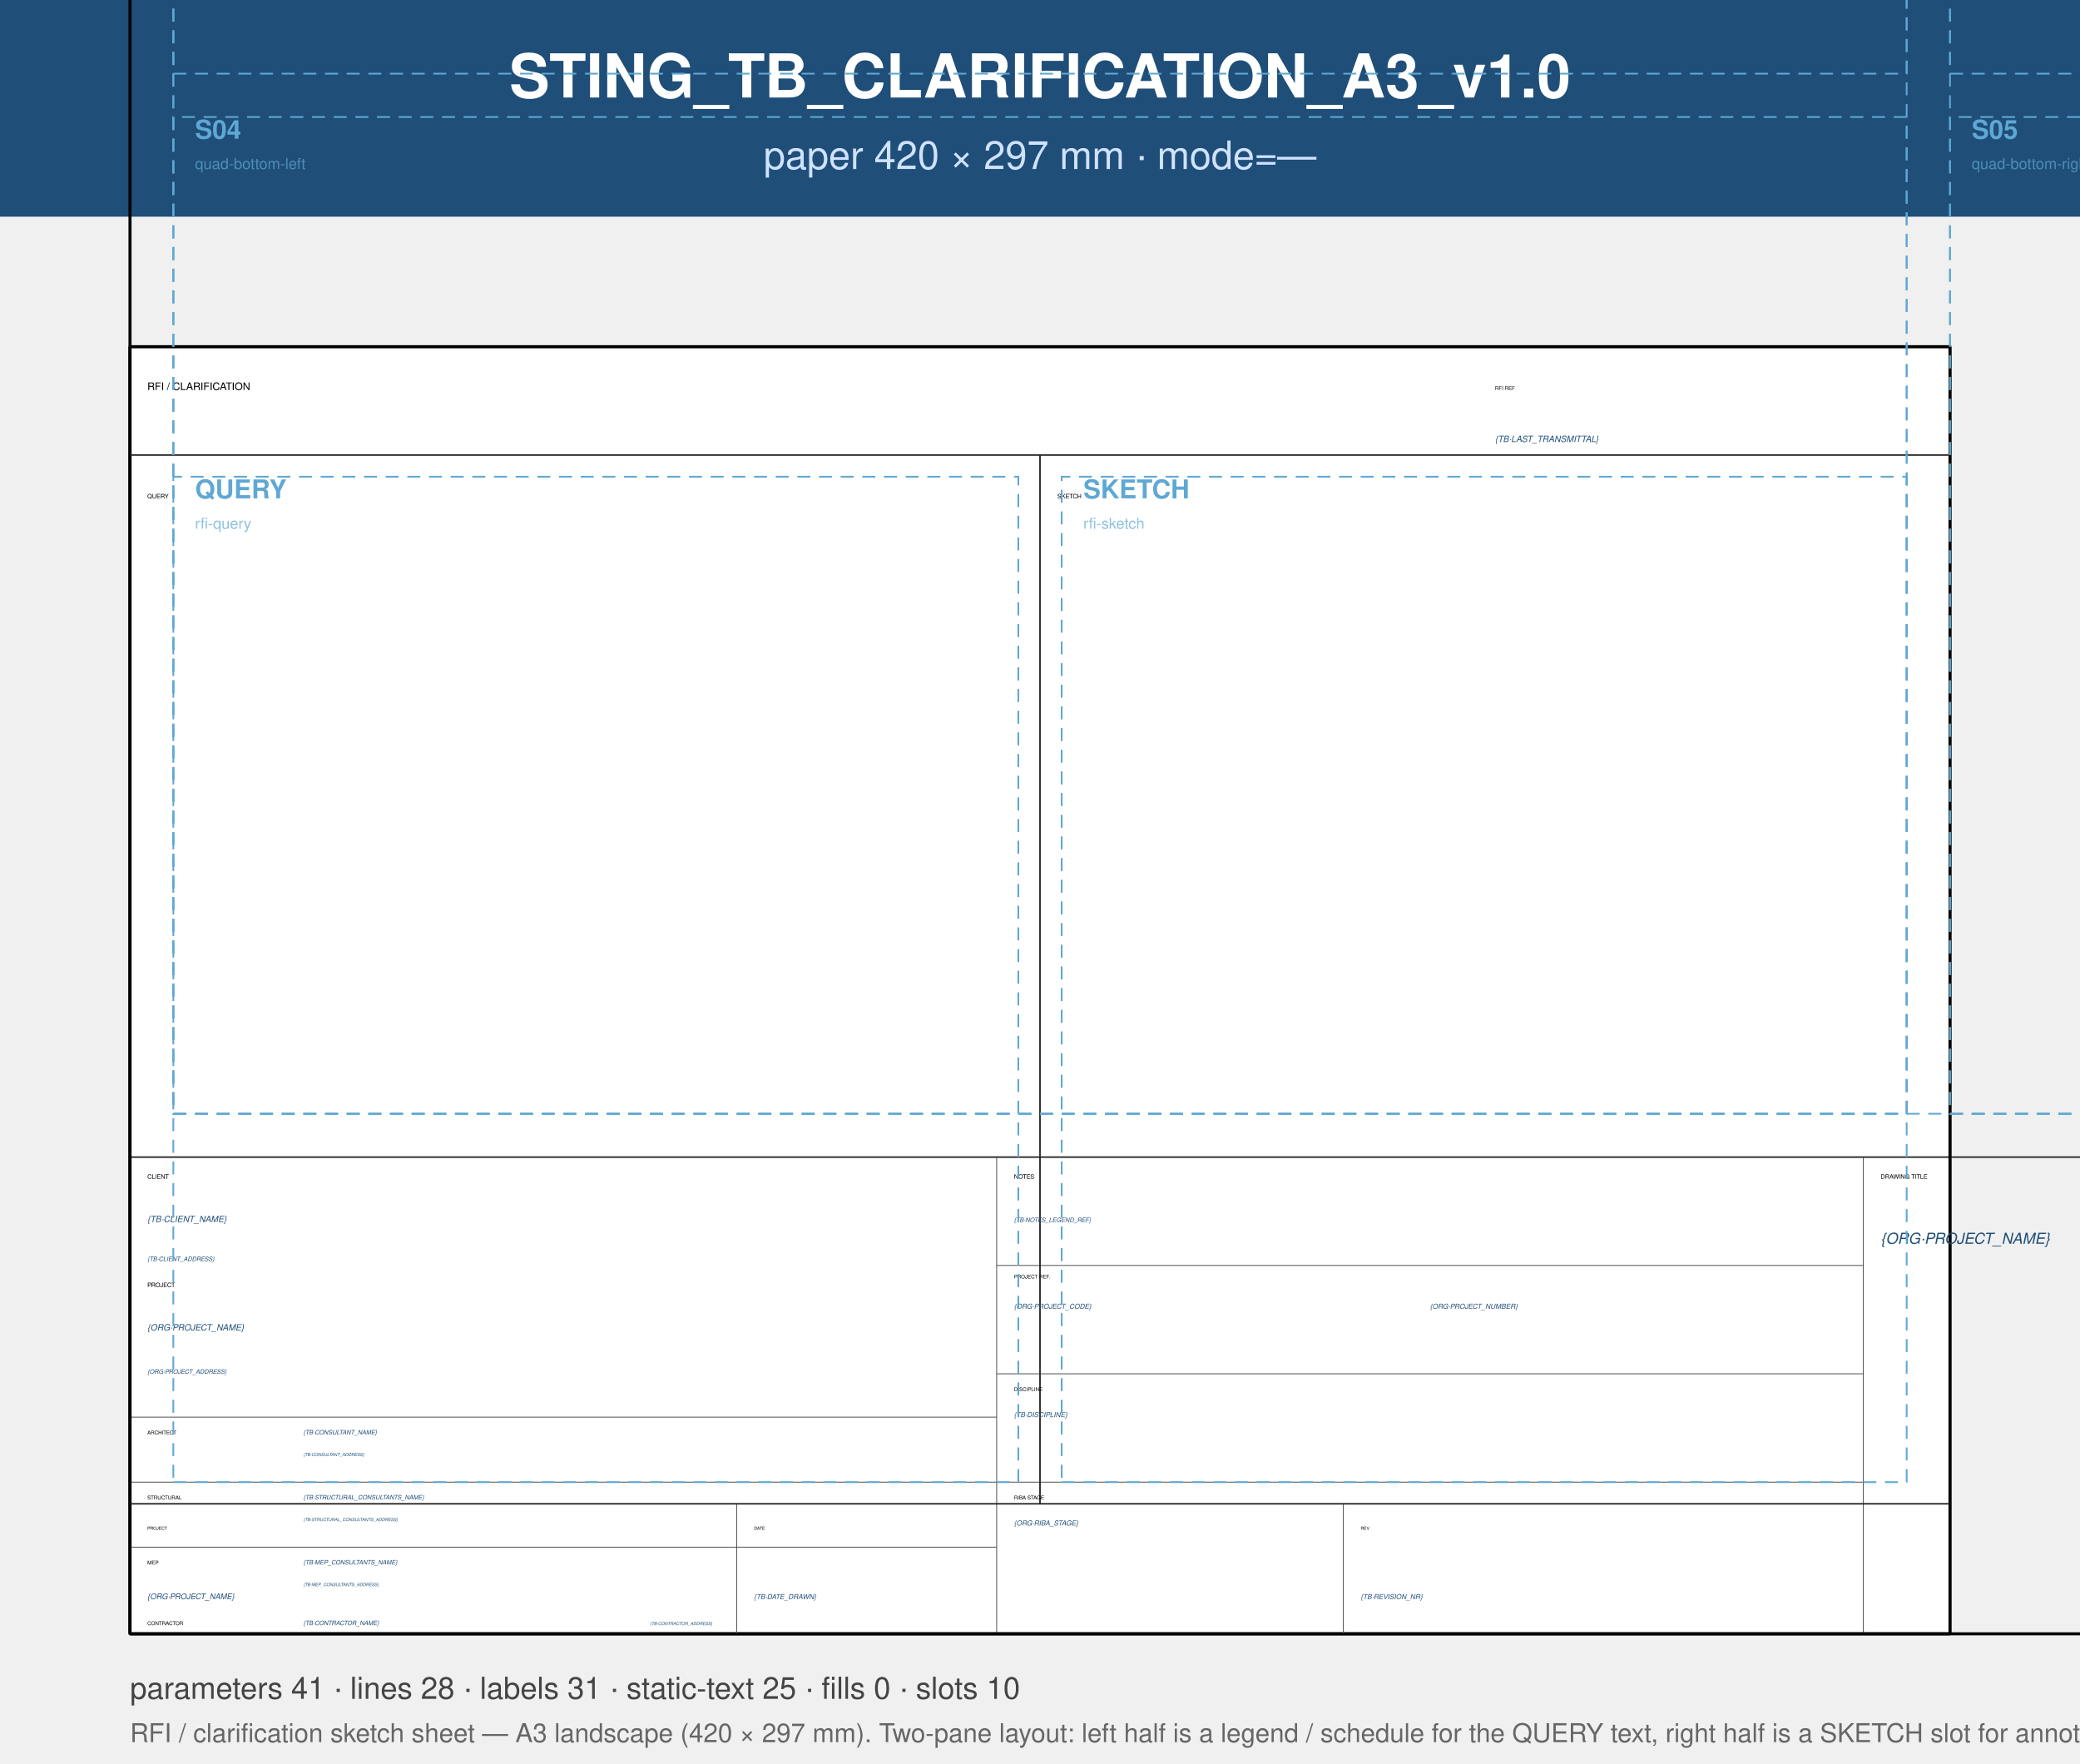
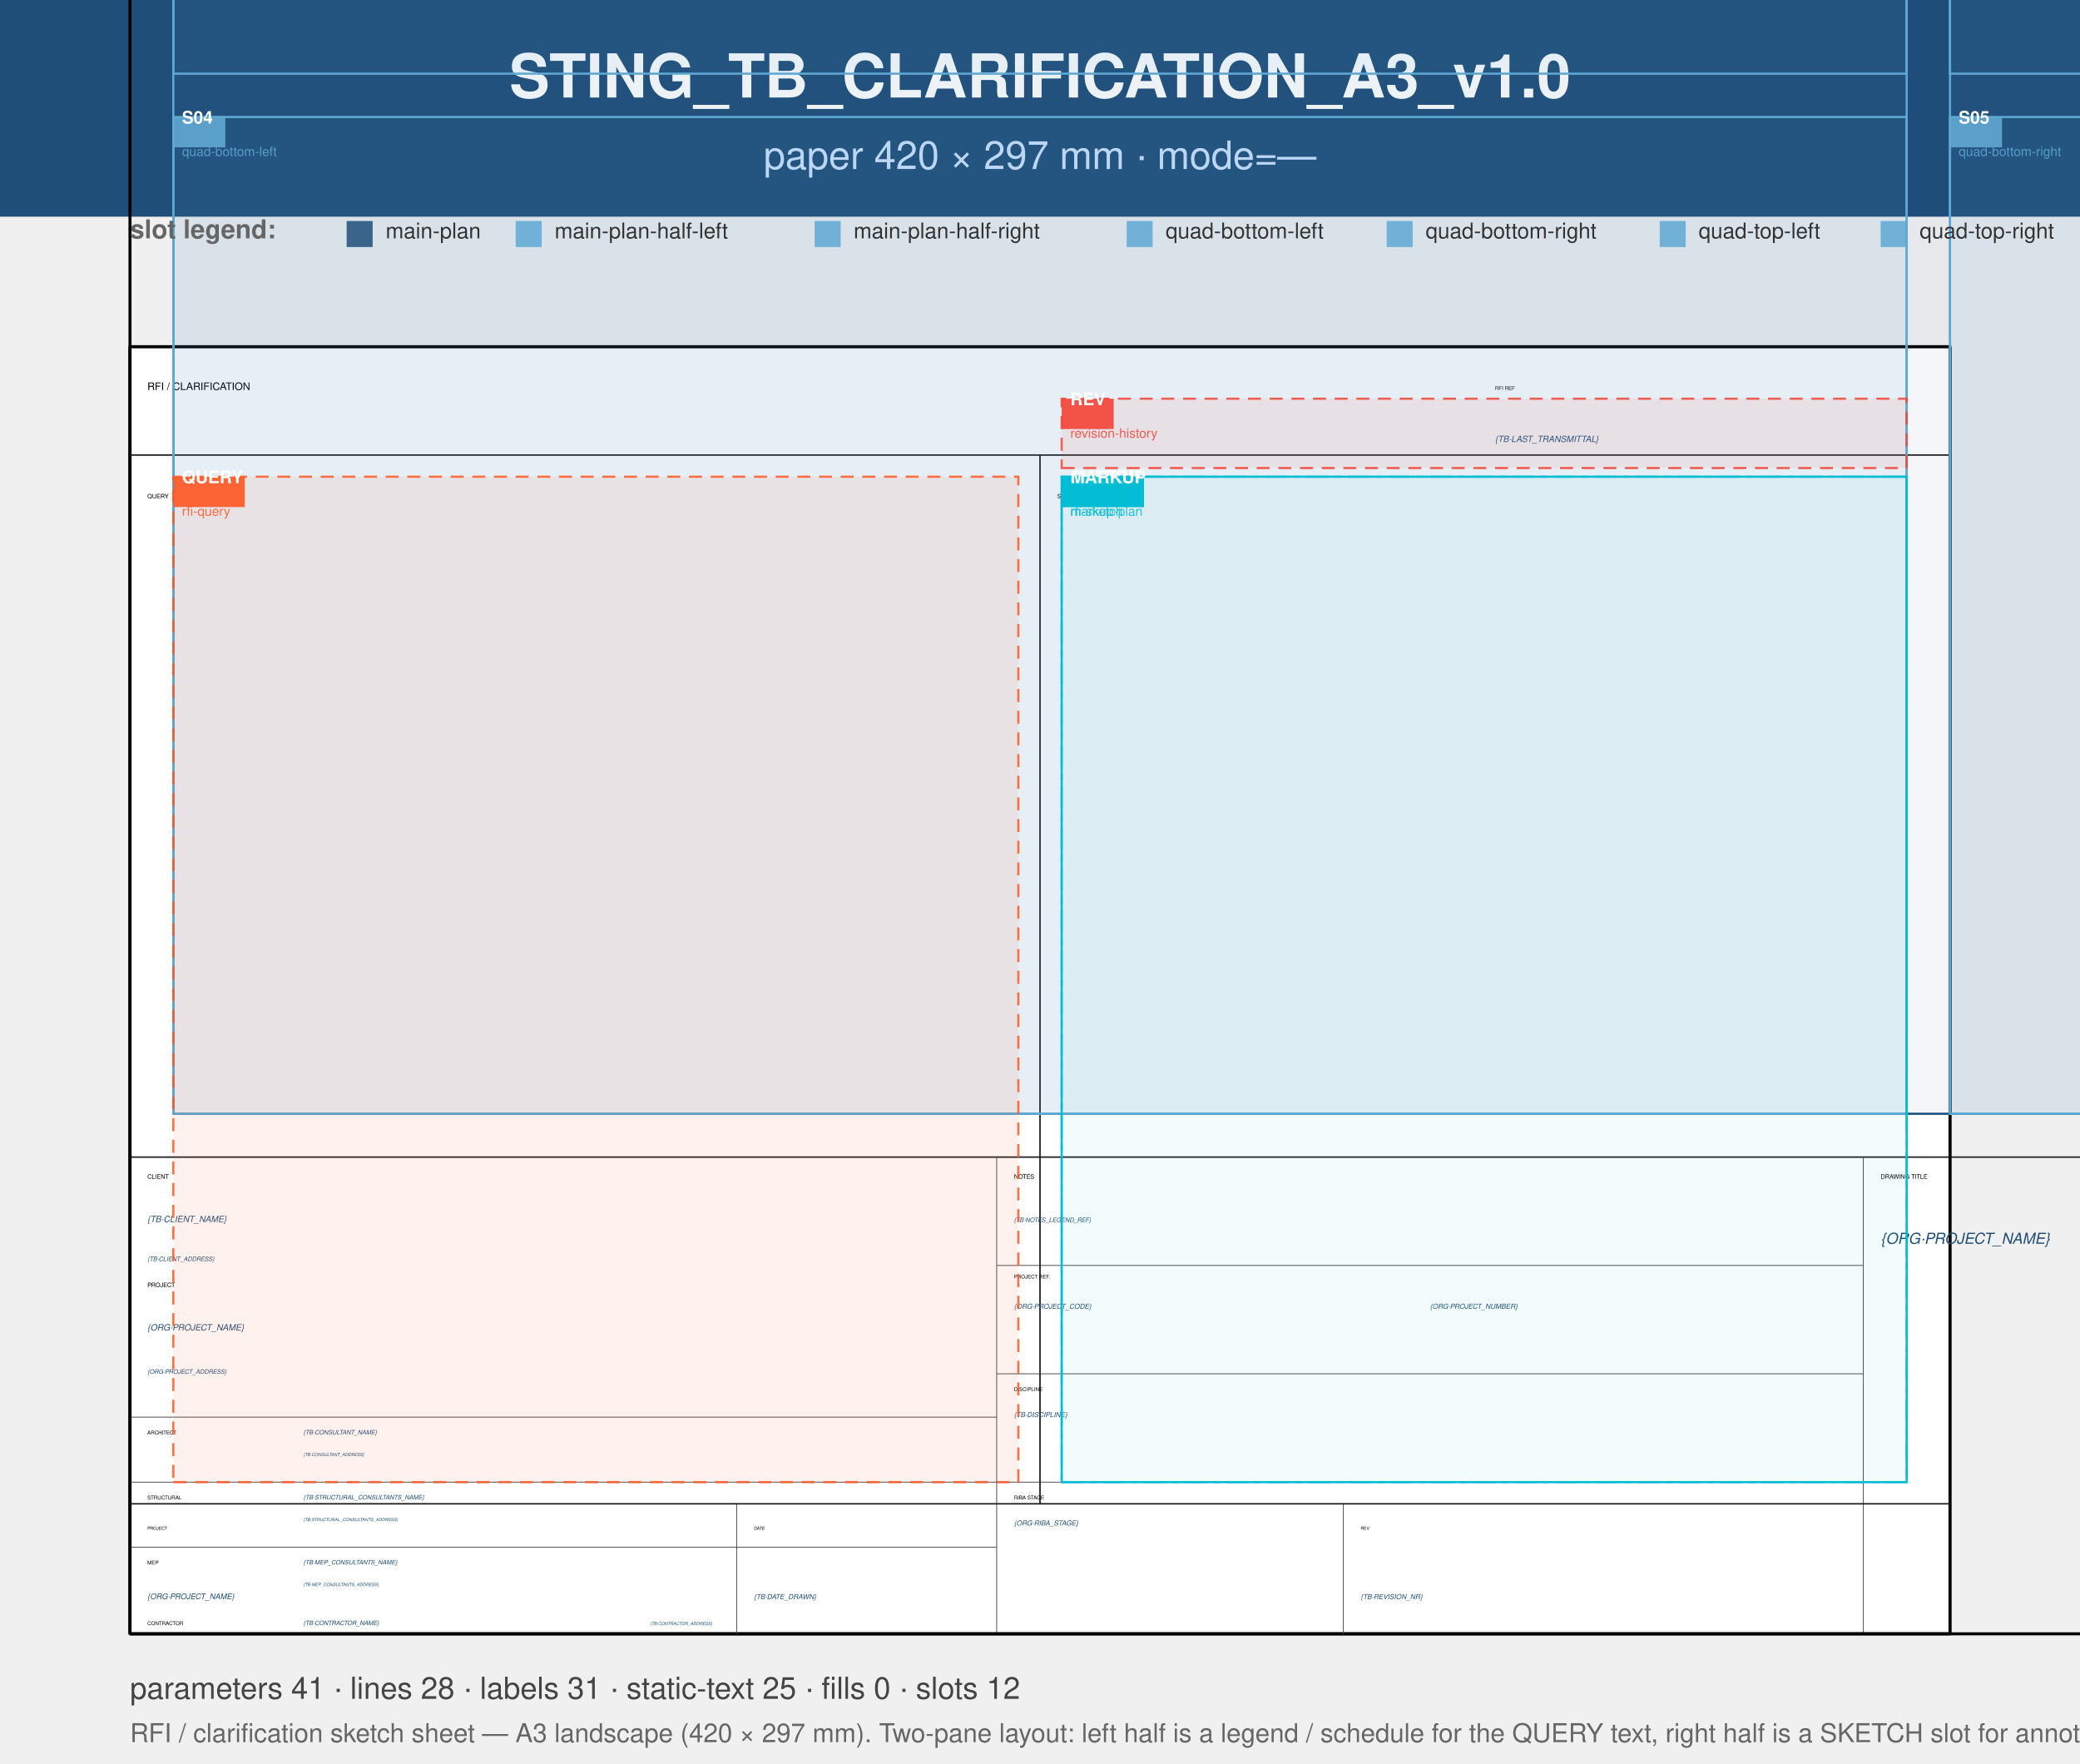
<svg xmlns="http://www.w3.org/2000/svg" viewBox="0 0 480 407" width="480mm" height="407mm" style="background:#fafafa;font-family:Helvetica,Arial,sans-serif;">
  <rect x="0" y="0" width="480" height="50" fill="#1F4E79" />
  <text x="240.0" y="22.5" text-anchor="middle" fill="#fff" font-size="14" font-weight="bold">STING_TB_CLARIFICATION_A3_v1.0</text>
  <text x="240.0" y="39.0" text-anchor="middle" fill="#cfe2ff" font-size="9">paper 420 × 297 mm   ·   mode=—</text>
  <g transform="translate(30,377) scale(1,-1)">
    <rect x="0" y="0" width="420" height="297" fill="#ffffff" stroke="#1a1a1a" stroke-width="0.6" />
    <line x1="0" y1="0" x2="841" y2="0" stroke="#000" stroke-width="0.7" />
    <line x1="841" y1="0" x2="841" y2="594" stroke="#000" stroke-width="0.7" />
    <line x1="841" y1="594" x2="0" y2="594" stroke="#000" stroke-width="0.7" />
    <line x1="0" y1="594" x2="0" y2="0" stroke="#000" stroke-width="0.7" />
    <line x1="0" y1="110" x2="841" y2="110" stroke="#222" stroke-width="0.35" />
    <line x1="200" y1="0" x2="200" y2="110" stroke="#444" stroke-width="0.18" />
    <line x1="400" y1="0" x2="400" y2="110" stroke="#444" stroke-width="0.18" />
    <line x1="620" y1="0" x2="620" y2="110" stroke="#444" stroke-width="0.18" />
    <line x1="820" y1="0" x2="820" y2="110" stroke="#444" stroke-width="0.18" />
    <line x1="0" y1="50" x2="200" y2="50" stroke="#444" stroke-width="0.18" />
    <line x1="0" y1="35" x2="200" y2="35" stroke="#444" stroke-width="0.18" />
    <line x1="0" y1="20" x2="200" y2="20" stroke="#444" stroke-width="0.18" />
    <line x1="200" y1="85" x2="400" y2="85" stroke="#444" stroke-width="0.18" />
    <line x1="200" y1="60" x2="400" y2="60" stroke="#444" stroke-width="0.18" />
    <line x1="200" y1="35" x2="400" y2="35" stroke="#444" stroke-width="0.18" />
    <line x1="620" y1="90" x2="820" y2="90" stroke="#444" stroke-width="0.18" />
    <line x1="620" y1="72" x2="820" y2="72" stroke="#444" stroke-width="0.18" />
    <line x1="680" y1="72" x2="680" y2="110" stroke="#444" stroke-width="0.18" />
    <line x1="750" y1="72" x2="750" y2="110" stroke="#444" stroke-width="0.18" />
    <line x1="0" y1="0" x2="420" y2="0" stroke="#000" stroke-width="0.7" />
    <line x1="420" y1="0" x2="420" y2="297" stroke="#000" stroke-width="0.7" />
    <line x1="420" y1="297" x2="0" y2="297" stroke="#000" stroke-width="0.7" />
    <line x1="0" y1="297" x2="0" y2="0" stroke="#000" stroke-width="0.7" />
    <line x1="0" y1="272" x2="420" y2="272" stroke="#222" stroke-width="0.35" />
    <line x1="210.0" y1="30" x2="210.0" y2="272" stroke="#222" stroke-width="0.35" />
    <line x1="0" y1="30" x2="420" y2="30" stroke="#222" stroke-width="0.35" />
    <line x1="140.0" y1="0" x2="140.0" y2="30" stroke="#444" stroke-width="0.18" />
    <line x1="280.0" y1="0" x2="280.0" y2="30" stroke="#444" stroke-width="0.18" />
    <g transform="translate(4,105) scale(1,-1)">
      <text x="0" y="0" font-size="1.4" text-anchor="start" fill="#000">CLIENT</text>
    </g>
    <g transform="translate(4,80) scale(1,-1)">
      <text x="0" y="0" font-size="1.4" text-anchor="start" fill="#000">PROJECT</text>
    </g>
    <g transform="translate(4,46) scale(1,-1)">
      <text x="0" y="0" font-size="1.2" text-anchor="start" fill="#000">ARCHITECT</text>
    </g>
    <g transform="translate(4,31) scale(1,-1)">
      <text x="0" y="0" font-size="1.2" text-anchor="start" fill="#000">STRUCTURAL</text>
    </g>
    <g transform="translate(4,16) scale(1,-1)">
      <text x="0" y="0" font-size="1.2" text-anchor="start" fill="#000">MEP</text>
    </g>
    <g transform="translate(4,2) scale(1,-1)">
      <text x="0" y="0" font-size="1.2" text-anchor="start" fill="#000">CONTRACTOR</text>
    </g>
    <g transform="translate(204,105) scale(1,-1)">
      <text x="0" y="0" font-size="1.4" text-anchor="start" fill="#000">NOTES</text>
    </g>
    <g transform="translate(404,105) scale(1,-1)">
      <text x="0" y="0" font-size="1.4" text-anchor="start" fill="#000">DRAWING TITLE</text>
    </g>
    <g transform="translate(204,82) scale(1,-1)">
      <text x="0" y="0" font-size="1.2" text-anchor="start" fill="#000">PROJECT REF.</text>
    </g>
    <g transform="translate(204,56) scale(1,-1)">
      <text x="0" y="0" font-size="1.2" text-anchor="start" fill="#000">DISCIPLINE</text>
    </g>
    <g transform="translate(204,31) scale(1,-1)">
      <text x="0" y="0" font-size="1.2" text-anchor="start" fill="#000">RIBA STAGE</text>
    </g>
    <g transform="translate(624,105) scale(1,-1)">
      <text x="0" y="0" font-size="1.2" text-anchor="start" fill="#000">DATE</text>
    </g>
    <g transform="translate(684,105) scale(1,-1)">
      <text x="0" y="0" font-size="1.2" text-anchor="start" fill="#000">PAPER</text>
    </g>
    <g transform="translate(754,105) scale(1,-1)">
      <text x="0" y="0" font-size="1.2" text-anchor="start" fill="#000">SCALE</text>
    </g>
    <g transform="translate(624,87) scale(1,-1)">
      <text x="0" y="0" font-size="1.2" text-anchor="start" fill="#000">DRAWN BY</text>
    </g>
    <g transform="translate(684,87) scale(1,-1)">
      <text x="0" y="0" font-size="1.2" text-anchor="start" fill="#000">CHECKED BY</text>
    </g>
    <g transform="translate(754,87) scale(1,-1)">
      <text x="0" y="0" font-size="1.2" text-anchor="start" fill="#000">APPROVED BY</text>
    </g>
    <g transform="translate(624,69) scale(1,-1)">
      <text x="0" y="0" font-size="1.0" text-anchor="start" fill="#000">DATES</text>
    </g>
    <g transform="translate(4,287) scale(1,-1)">
      <text x="0" y="0" font-size="2.4" text-anchor="start" fill="#000">RFI / CLARIFICATION</text>
    </g>
    <g transform="translate(315.0,287) scale(1,-1)">
      <text x="0" y="0" font-size="1.2" text-anchor="start" fill="#000">RFI REF</text>
    </g>
    <g transform="translate(4,262) scale(1,-1)">
      <text x="0" y="0" font-size="1.4" text-anchor="start" fill="#000">QUERY</text>
    </g>
    <g transform="translate(214.0,262) scale(1,-1)">
      <text x="0" y="0" font-size="1.4" text-anchor="start" fill="#000">SKETCH</text>
    </g>
    <g transform="translate(4,24) scale(1,-1)">
      <text x="0" y="0" font-size="1.0" text-anchor="start" fill="#000">PROJECT</text>
    </g>
    <g transform="translate(144.0,24) scale(1,-1)">
      <text x="0" y="0" font-size="1.0" text-anchor="start" fill="#000">DATE</text>
    </g>
    <g transform="translate(284.0,24) scale(1,-1)">
      <text x="0" y="0" font-size="1.0" text-anchor="start" fill="#000">REV</text>
    </g>
    <g transform="translate(4,95) scale(1,-1)">
      <text x="0" y="0" font-size="2.0" text-anchor="start" fill="#1F4E79" font-style="italic">{TB·CLIENT_NAME}</text>
    </g>
    <g transform="translate(4,86) scale(1,-1)">
      <text x="0" y="0" font-size="1.4" text-anchor="start" fill="#1F4E79" font-style="italic">{TB·CLIENT_ADDRESS}</text>
    </g>
    <g transform="translate(4,70) scale(1,-1)">
      <text x="0" y="0" font-size="2.0" text-anchor="start" fill="#1F4E79" font-style="italic">{ORG·PROJECT_NAME}</text>
    </g>
    <g transform="translate(4,60) scale(1,-1)">
      <text x="0" y="0" font-size="1.4" text-anchor="start" fill="#1F4E79" font-style="italic">{ORG·PROJECT_ADDRESS}</text>
    </g>
    <g transform="translate(40,46) scale(1,-1)">
      <text x="0" y="0" font-size="1.4" text-anchor="start" fill="#1F4E79" font-style="italic">{TB·CONSULTANT_NAME}</text>
    </g>
    <g transform="translate(40,41) scale(1,-1)">
      <text x="0" y="0" font-size="1.0" text-anchor="start" fill="#1F4E79" font-style="italic">{TB·CONSULTANT_ADDRESS}</text>
    </g>
    <g transform="translate(40,31) scale(1,-1)">
      <text x="0" y="0" font-size="1.4" text-anchor="start" fill="#1F4E79" font-style="italic">{TB·STRUCTURAL_CONSULTANTS_NAME}</text>
    </g>
    <g transform="translate(40,26) scale(1,-1)">
      <text x="0" y="0" font-size="1.0" text-anchor="start" fill="#1F4E79" font-style="italic">{TB·STRUCTURAL_CONSULTANTS_ADDRESS}</text>
    </g>
    <g transform="translate(40,16) scale(1,-1)">
      <text x="0" y="0" font-size="1.4" text-anchor="start" fill="#1F4E79" font-style="italic">{TB·MEP_CONSULTANTS_NAME}</text>
    </g>
    <g transform="translate(40,11) scale(1,-1)">
      <text x="0" y="0" font-size="1.0" text-anchor="start" fill="#1F4E79" font-style="italic">{TB·MEP_CONSULTANTS_ADDRESS}</text>
    </g>
    <g transform="translate(40,2) scale(1,-1)">
      <text x="0" y="0" font-size="1.4" text-anchor="start" fill="#1F4E79" font-style="italic">{TB·CONTRACTOR_NAME}</text>
    </g>
    <g transform="translate(120,2) scale(1,-1)">
      <text x="0" y="0" font-size="1.0" text-anchor="start" fill="#1F4E79" font-style="italic">{TB·CONTRACTOR_ADDRESS}</text>
    </g>
    <g transform="translate(204,75) scale(1,-1)">
      <text x="0" y="0" font-size="1.6" text-anchor="start" fill="#1F4E79" font-style="italic">{ORG·PROJECT_CODE}</text>
    </g>
    <g transform="translate(300,75) scale(1,-1)">
      <text x="0" y="0" font-size="1.6" text-anchor="start" fill="#1F4E79" font-style="italic">{ORG·PROJECT_NUMBER}</text>
    </g>
    <g transform="translate(204,50) scale(1,-1)">
      <text x="0" y="0" font-size="1.6" text-anchor="start" fill="#1F4E79" font-style="italic">{TB·DISCIPLINE}</text>
    </g>
    <g transform="translate(204,25) scale(1,-1)">
      <text x="0" y="0" font-size="1.6" text-anchor="start" fill="#1F4E79" font-style="italic">{ORG·RIBA_STAGE}</text>
    </g>
    <g transform="translate(204,95) scale(1,-1)">
      <text x="0" y="0" font-size="1.4" text-anchor="start" fill="#1F4E79" font-style="italic">{TB·NOTES_LEGEND_REF}</text>
    </g>
    <g transform="translate(404,90) scale(1,-1)">
      <text x="0" y="0" font-size="3.5" text-anchor="start" fill="#1F4E79" font-style="italic">{ORG·PROJECT_NAME}</text>
    </g>
    <g transform="translate(624,96) scale(1,-1)">
      <text x="0" y="0" font-size="1.4" text-anchor="start" fill="#1F4E79" font-style="italic">{TB·DATE_DRAWN}</text>
    </g>
    <g transform="translate(684,96) scale(1,-1)">
      <text x="0" y="0" font-size="1.4" text-anchor="start" fill="#1F4E79" font-style="italic">{TB·PAPER_SZ}</text>
    </g>
    <g transform="translate(754,96) scale(1,-1)">
      <text x="0" y="0" font-size="1.4" text-anchor="start" fill="#1F4E79" font-style="italic">{TB·SCALE_OVERRIDE}</text>
    </g>
    <g transform="translate(624,78) scale(1,-1)">
      <text x="0" y="0" font-size="1.4" text-anchor="start" fill="#1F4E79" font-style="italic">{TB·DRAWN_BY}</text>
    </g>
    <g transform="translate(684,78) scale(1,-1)">
      <text x="0" y="0" font-size="1.4" text-anchor="start" fill="#1F4E79" font-style="italic">{TB·CHECKED_BY}</text>
    </g>
    <g transform="translate(754,78) scale(1,-1)">
      <text x="0" y="0" font-size="1.4" text-anchor="start" fill="#1F4E79" font-style="italic">{TB·APVD_BY}</text>
    </g>
    <g transform="translate(624,64) scale(1,-1)">
      <text x="0" y="0" font-size="1.0" text-anchor="start" fill="#1F4E79" font-style="italic">{TB·DATE_DRAWN}</text>
    </g>
    <g transform="translate(684,64) scale(1,-1)">
      <text x="0" y="0" font-size="1.0" text-anchor="start" fill="#1F4E79" font-style="italic">{TB·DATE_CHECKED}</text>
    </g>
    <g transform="translate(754,64) scale(1,-1)">
      <text x="0" y="0" font-size="1.0" text-anchor="start" fill="#1F4E79" font-style="italic">{TB·DATE_APVD}</text>
    </g>
    <g transform="translate(315.0,275) scale(1,-1)">
      <text x="0" y="0" font-size="2.0" text-anchor="start" fill="#1F4E79" font-style="italic">{TB·LAST_TRANSMITTAL}</text>
    </g>
    <g transform="translate(4,8) scale(1,-1)">
      <text x="0" y="0" font-size="1.8" text-anchor="start" fill="#1F4E79" font-style="italic">{ORG·PROJECT_NAME}</text>
    </g>
    <g transform="translate(144.0,8) scale(1,-1)">
      <text x="0" y="0" font-size="1.6" text-anchor="start" fill="#1F4E79" font-style="italic">{TB·DATE_DRAWN}</text>
    </g>
    <g transform="translate(284.0,8) scale(1,-1)">
      <text x="0" y="0" font-size="1.6" text-anchor="start" fill="#1F4E79" font-style="italic">{TB·REVISION_NR}</text>
    </g>
-     <rect x="10" y="120" width="810" height="470" fill="none" stroke="#5fa8d3" stroke-width="0.4" stroke-dasharray="3,2" />
-     <g transform="translate(15,585) scale(1,-1)">
-       <text x="0" y="0" font-size="6" font-weight="bold" fill="#5fa8d3">S01</text>
-     </g>
-     <g transform="translate(15,578) scale(1,-1)">
-       <text x="0" y="0" font-size="3.5" fill="#5fa8d3" opacity="0.7">main-plan</text>
-     </g>
-     <rect x="10" y="120" width="400" height="470" fill="none" stroke="#5fa8d3" stroke-width="0.4" stroke-dasharray="3,2" />
-     <g transform="translate(15,585) scale(1,-1)">
-       <text x="0" y="0" font-size="6" font-weight="bold" fill="#5fa8d3">S02</text>
-     </g>
-     <g transform="translate(15,578) scale(1,-1)">
-       <text x="0" y="0" font-size="3.5" fill="#5fa8d3" opacity="0.7">main-plan-half-left</text>
-     </g>
-     <rect x="420" y="120" width="400" height="470" fill="none" stroke="#5fa8d3" stroke-width="0.4" stroke-dasharray="3,2" />
-     <g transform="translate(425,585) scale(1,-1)">
-       <text x="0" y="0" font-size="6" font-weight="bold" fill="#5fa8d3">S03</text>
-     </g>
-     <g transform="translate(425,578) scale(1,-1)">
-       <text x="0" y="0" font-size="3.5" fill="#5fa8d3" opacity="0.7">main-plan-half-right</text>
-     </g>
-     <rect x="10" y="120" width="400" height="230" fill="none" stroke="#5fa8d3" stroke-width="0.4" stroke-dasharray="3,2" />
-     <g transform="translate(15,345) scale(1,-1)">
-       <text x="0" y="0" font-size="6" font-weight="bold" fill="#5fa8d3">S04</text>
-     </g>
-     <g transform="translate(15,338) scale(1,-1)">
-       <text x="0" y="0" font-size="3.5" fill="#5fa8d3" opacity="0.7">quad-bottom-left</text>
-     </g>
-     <rect x="420" y="120" width="400" height="230" fill="none" stroke="#5fa8d3" stroke-width="0.4" stroke-dasharray="3,2" />
-     <g transform="translate(425,345) scale(1,-1)">
-       <text x="0" y="0" font-size="6" font-weight="bold" fill="#5fa8d3">S05</text>
-     </g>
-     <g transform="translate(425,338) scale(1,-1)">
-       <text x="0" y="0" font-size="3.5" fill="#5fa8d3" opacity="0.7">quad-bottom-right</text>
-     </g>
-     <rect x="10" y="360" width="400" height="230" fill="none" stroke="#5fa8d3" stroke-width="0.4" stroke-dasharray="3,2" />
-     <g transform="translate(15,585) scale(1,-1)">
-       <text x="0" y="0" font-size="6" font-weight="bold" fill="#5fa8d3">S06</text>
-     </g>
-     <g transform="translate(15,578) scale(1,-1)">
-       <text x="0" y="0" font-size="3.5" fill="#5fa8d3" opacity="0.7">quad-top-left</text>
-     </g>
-     <rect x="420" y="360" width="400" height="230" fill="none" stroke="#5fa8d3" stroke-width="0.4" stroke-dasharray="3,2" />
-     <g transform="translate(425,585) scale(1,-1)">
-       <text x="0" y="0" font-size="6" font-weight="bold" fill="#5fa8d3">S07</text>
-     </g>
-     <g transform="translate(425,578) scale(1,-1)">
-       <text x="0" y="0" font-size="3.5" fill="#5fa8d3" opacity="0.7">quad-top-right</text>
-     </g>
-     <rect x="690" y="130" width="120" height="100" fill="none" stroke="#5fa8d3" stroke-width="0.4" stroke-dasharray="3,2" />
-     <g transform="translate(695,225) scale(1,-1)">
-       <text x="0" y="0" font-size="6" font-weight="bold" fill="#5fa8d3">KP</text>
-     </g>
-     <g transform="translate(695,218) scale(1,-1)">
-       <text x="0" y="0" font-size="3.5" fill="#5fa8d3" opacity="0.7">key-plan</text>
-     </g>
-     <rect x="10" y="35" width="195.0" height="232" fill="none" stroke="#5fa8d3" stroke-width="0.4" stroke-dasharray="3,2" />
-     <g transform="translate(15,262) scale(1,-1)">
-       <text x="0" y="0" font-size="6" font-weight="bold" fill="#5fa8d3">QUERY</text>
-     </g>
-     <g transform="translate(15,255) scale(1,-1)">
-       <text x="0" y="0" font-size="3.5" fill="#5fa8d3" opacity="0.7">rfi-query</text>
-     </g>
-     <rect x="215.0" y="35" width="195.0" height="232" fill="none" stroke="#5fa8d3" stroke-width="0.4" stroke-dasharray="3,2" />
-     <g transform="translate(220.0,262) scale(1,-1)">
-       <text x="0" y="0" font-size="6" font-weight="bold" fill="#5fa8d3">SKETCH</text>
-     </g>
-     <g transform="translate(220.0,255) scale(1,-1)">
-       <text x="0" y="0" font-size="3.5" fill="#5fa8d3" opacity="0.7">rfi-sketch</text>
+     <rect x="10" y="120" width="810" height="470" fill="#1F4E79" fill-opacity="0.05" stroke="#1F4E79" stroke-width="0.5" stroke-dasharray="" opacity="1.0" />
+     <rect x="10" y="583" width="12" height="7" fill="#1F4E79" opacity="0.9" />
+     <g transform="translate(12,588.5) scale(1,-1)">
+       <text x="0" y="0" font-size="4" font-weight="bold" fill="#fff">S01</text>
+     </g>
+     <g transform="translate(12,581) scale(1,-1)">
+       <text x="0" y="0" font-size="3" fill="#1F4E79" opacity="0.85">main-plan</text>
+     </g>
+     <rect x="10" y="120" width="400" height="470" fill="#5fa8d3" fill-opacity="0.05" stroke="#5fa8d3" stroke-width="0.5" stroke-dasharray="" opacity="1.0" />
+     <rect x="10" y="583" width="12" height="7" fill="#5fa8d3" opacity="0.9" />
+     <g transform="translate(12,588.5) scale(1,-1)">
+       <text x="0" y="0" font-size="4" font-weight="bold" fill="#fff">S02</text>
+     </g>
+     <g transform="translate(12,581) scale(1,-1)">
+       <text x="0" y="0" font-size="3" fill="#5fa8d3" opacity="0.85">main-plan-half-left</text>
+     </g>
+     <rect x="420" y="120" width="400" height="470" fill="#5fa8d3" fill-opacity="0.05" stroke="#5fa8d3" stroke-width="0.5" stroke-dasharray="" opacity="1.0" />
+     <rect x="420" y="583" width="12" height="7" fill="#5fa8d3" opacity="0.9" />
+     <g transform="translate(422,588.5) scale(1,-1)">
+       <text x="0" y="0" font-size="4" font-weight="bold" fill="#fff">S03</text>
+     </g>
+     <g transform="translate(422,581) scale(1,-1)">
+       <text x="0" y="0" font-size="3" fill="#5fa8d3" opacity="0.85">main-plan-half-right</text>
+     </g>
+     <rect x="10" y="120" width="400" height="230" fill="#5fa8d3" fill-opacity="0.05" stroke="#5fa8d3" stroke-width="0.5" stroke-dasharray="" opacity="1.0" />
+     <rect x="10" y="343" width="12" height="7" fill="#5fa8d3" opacity="0.9" />
+     <g transform="translate(12,348.5) scale(1,-1)">
+       <text x="0" y="0" font-size="4" font-weight="bold" fill="#fff">S04</text>
+     </g>
+     <g transform="translate(12,341) scale(1,-1)">
+       <text x="0" y="0" font-size="3" fill="#5fa8d3" opacity="0.85">quad-bottom-left</text>
+     </g>
+     <rect x="420" y="120" width="400" height="230" fill="#5fa8d3" fill-opacity="0.05" stroke="#5fa8d3" stroke-width="0.5" stroke-dasharray="" opacity="1.0" />
+     <rect x="420" y="343" width="12" height="7" fill="#5fa8d3" opacity="0.9" />
+     <g transform="translate(422,348.5) scale(1,-1)">
+       <text x="0" y="0" font-size="4" font-weight="bold" fill="#fff">S05</text>
+     </g>
+     <g transform="translate(422,341) scale(1,-1)">
+       <text x="0" y="0" font-size="3" fill="#5fa8d3" opacity="0.85">quad-bottom-right</text>
+     </g>
+     <rect x="10" y="360" width="400" height="230" fill="#5fa8d3" fill-opacity="0.05" stroke="#5fa8d3" stroke-width="0.5" stroke-dasharray="" opacity="1.0" />
+     <rect x="10" y="583" width="12" height="7" fill="#5fa8d3" opacity="0.9" />
+     <g transform="translate(12,588.5) scale(1,-1)">
+       <text x="0" y="0" font-size="4" font-weight="bold" fill="#fff">S06</text>
+     </g>
+     <g transform="translate(12,581) scale(1,-1)">
+       <text x="0" y="0" font-size="3" fill="#5fa8d3" opacity="0.85">quad-top-left</text>
+     </g>
+     <rect x="420" y="360" width="400" height="230" fill="#5fa8d3" fill-opacity="0.05" stroke="#5fa8d3" stroke-width="0.5" stroke-dasharray="" opacity="1.0" />
+     <rect x="420" y="583" width="12" height="7" fill="#5fa8d3" opacity="0.9" />
+     <g transform="translate(422,588.5) scale(1,-1)">
+       <text x="0" y="0" font-size="4" font-weight="bold" fill="#fff">S07</text>
+     </g>
+     <g transform="translate(422,581) scale(1,-1)">
+       <text x="0" y="0" font-size="3" fill="#5fa8d3" opacity="0.85">quad-top-right</text>
+     </g>
+     <rect x="690" y="130" width="120" height="100" fill="#4CAF50" fill-opacity="0.05" stroke="#4CAF50" stroke-width="0.5" stroke-dasharray="" opacity="1.0" />
+     <rect x="690" y="223" width="12" height="7" fill="#4CAF50" opacity="0.9" />
+     <g transform="translate(692,228.5) scale(1,-1)">
+       <text x="0" y="0" font-size="4" font-weight="bold" fill="#fff">KP</text>
+     </g>
+     <g transform="translate(692,221) scale(1,-1)">
+       <text x="0" y="0" font-size="3" fill="#4CAF50" opacity="0.85">key-plan</text>
+     </g>
+     <rect x="215.0" y="35" width="195.0" height="232" fill="#00BCD4" fill-opacity="0.05" stroke="#00BCD4" stroke-width="0.5" stroke-dasharray="" opacity="1.0" />
+     <rect x="215.0" y="260" width="19.0" height="7" fill="#00BCD4" opacity="0.9" />
+     <g transform="translate(217.0,265.5) scale(1,-1)">
+       <text x="0" y="0" font-size="4" font-weight="bold" fill="#fff">SKETCH</text>
+     </g>
+     <g transform="translate(217.0,258) scale(1,-1)">
+       <text x="0" y="0" font-size="3" fill="#00BCD4" opacity="0.85">rfi-sketch</text>
+     </g>
+     <rect x="10" y="35" width="195.0" height="232" fill="#FF5722" fill-opacity="0.10" stroke="#FF5722" stroke-width="0.5" stroke-dasharray="3,2" opacity="0.85" />
+     <rect x="10" y="260" width="16.5" height="7" fill="#FF5722" opacity="0.9" />
+     <g transform="translate(12,265.5) scale(1,-1)">
+       <text x="0" y="0" font-size="4" font-weight="bold" fill="#fff">QUERY</text>
+     </g>
+     <g transform="translate(12,258) scale(1,-1)">
+       <text x="0" y="0" font-size="3" fill="#FF5722" opacity="0.85">rfi-query</text>
+     </g>
+     <rect x="215.0" y="269" width="195.0" height="16" fill="#F44336" fill-opacity="0.10" stroke="#F44336" stroke-width="0.5" stroke-dasharray="3,2" opacity="0.85" />
+     <rect x="215.0" y="278" width="12" height="7" fill="#F44336" opacity="0.9" />
+     <g transform="translate(217.0,283.5) scale(1,-1)">
+       <text x="0" y="0" font-size="4" font-weight="bold" fill="#fff">REV</text>
+     </g>
+     <g transform="translate(217.0,276) scale(1,-1)">
+       <text x="0" y="0" font-size="3" fill="#F44336" opacity="0.85">revision-history</text>
+     </g>
+     <rect x="215.0" y="35" width="195.0" height="232" fill="#00BCD4" fill-opacity="0.0" stroke="#00BCD4" stroke-width="0.5" stroke-dasharray="5,1.5,1.5,1.5" opacity="0.65" />
+     <rect x="215.0" y="260" width="19.0" height="7" fill="#00BCD4" opacity="0.9" />
+     <g transform="translate(217.0,265.5) scale(1,-1)">
+       <text x="0" y="0" font-size="4" font-weight="bold" fill="#fff">MARKUP</text>
+     </g>
+     <g transform="translate(217.0,258) scale(1,-1)">
+       <text x="0" y="0" font-size="3" fill="#00BCD4" opacity="0.85">markup-plan</text>
    </g>
  </g>
-   <text x="30" y="392.0" font-size="7" fill="#444">parameters 41  ·  lines 28  ·  labels 31  ·  static-text 25  ·  fills 0  ·  slots 10</text>
+   <text x="30" y="55" font-size="6" fill="#666" font-weight="bold">slot legend:</text>
+   <rect x="80" y="51" width="6" height="6" fill="#1F4E79" opacity="0.85" />
+   <text x="89" y="55" font-size="5" fill="#333">main-plan</text>
+   <rect x="119" y="51" width="6" height="6" fill="#5fa8d3" opacity="0.85" />
+   <text x="128" y="55" font-size="5" fill="#333">main-plan-half-left</text>
+   <rect x="188" y="51" width="6" height="6" fill="#5fa8d3" opacity="0.85" />
+   <text x="197" y="55" font-size="5" fill="#333">main-plan-half-right</text>
+   <rect x="260" y="51" width="6" height="6" fill="#5fa8d3" opacity="0.85" />
+   <text x="269" y="55" font-size="5" fill="#333">quad-bottom-left</text>
+   <rect x="320" y="51" width="6" height="6" fill="#5fa8d3" opacity="0.85" />
+   <text x="329" y="55" font-size="5" fill="#333">quad-bottom-right</text>
+   <rect x="383" y="51" width="6" height="6" fill="#5fa8d3" opacity="0.85" />
+   <text x="392" y="55" font-size="5" fill="#333">quad-top-left</text>
+   <rect x="434" y="51" width="6" height="6" fill="#5fa8d3" opacity="0.85" />
+   <text x="443" y="55" font-size="5" fill="#333">quad-top-right</text>
+   <rect x="488" y="51" width="6" height="6" fill="#4CAF50" opacity="0.85" />
+   <text x="497" y="55" font-size="5" fill="#333">key-plan</text>
+   <rect x="524" y="51" width="6" height="6" fill="#00BCD4" opacity="0.85" />
+   <text x="533" y="55" font-size="5" fill="#333">rfi-sketch</text>
+   <rect x="566" y="51" width="6" height="6" fill="#FF5722" opacity="0.85" />
+   <text x="575" y="55" font-size="5" fill="#333">rfi-query</text>
+   <rect x="605" y="51" width="6" height="6" fill="#F44336" opacity="0.85" />
+   <text x="614" y="55" font-size="5" fill="#333">revision-history</text>
+   <rect x="665" y="51" width="6" height="6" fill="#00BCD4" opacity="0.85" />
+   <text x="674" y="55" font-size="5" fill="#333">markup-plan</text>
+   <text x="30" y="392.0" font-size="7" fill="#444">parameters 41  ·  lines 28  ·  labels 31  ·  static-text 25  ·  fills 0  ·  slots 12</text>
  <text x="30" y="402.0" font-size="6" fill="#666">RFI / clarification sketch sheet — A3 landscape (420 × 297 mm). Two-pane layout: left half is a legend / schedule for the QUERY text, right half is a SKETCH slot for annotated plan or detail. 25 mm he…</text>
</svg>
